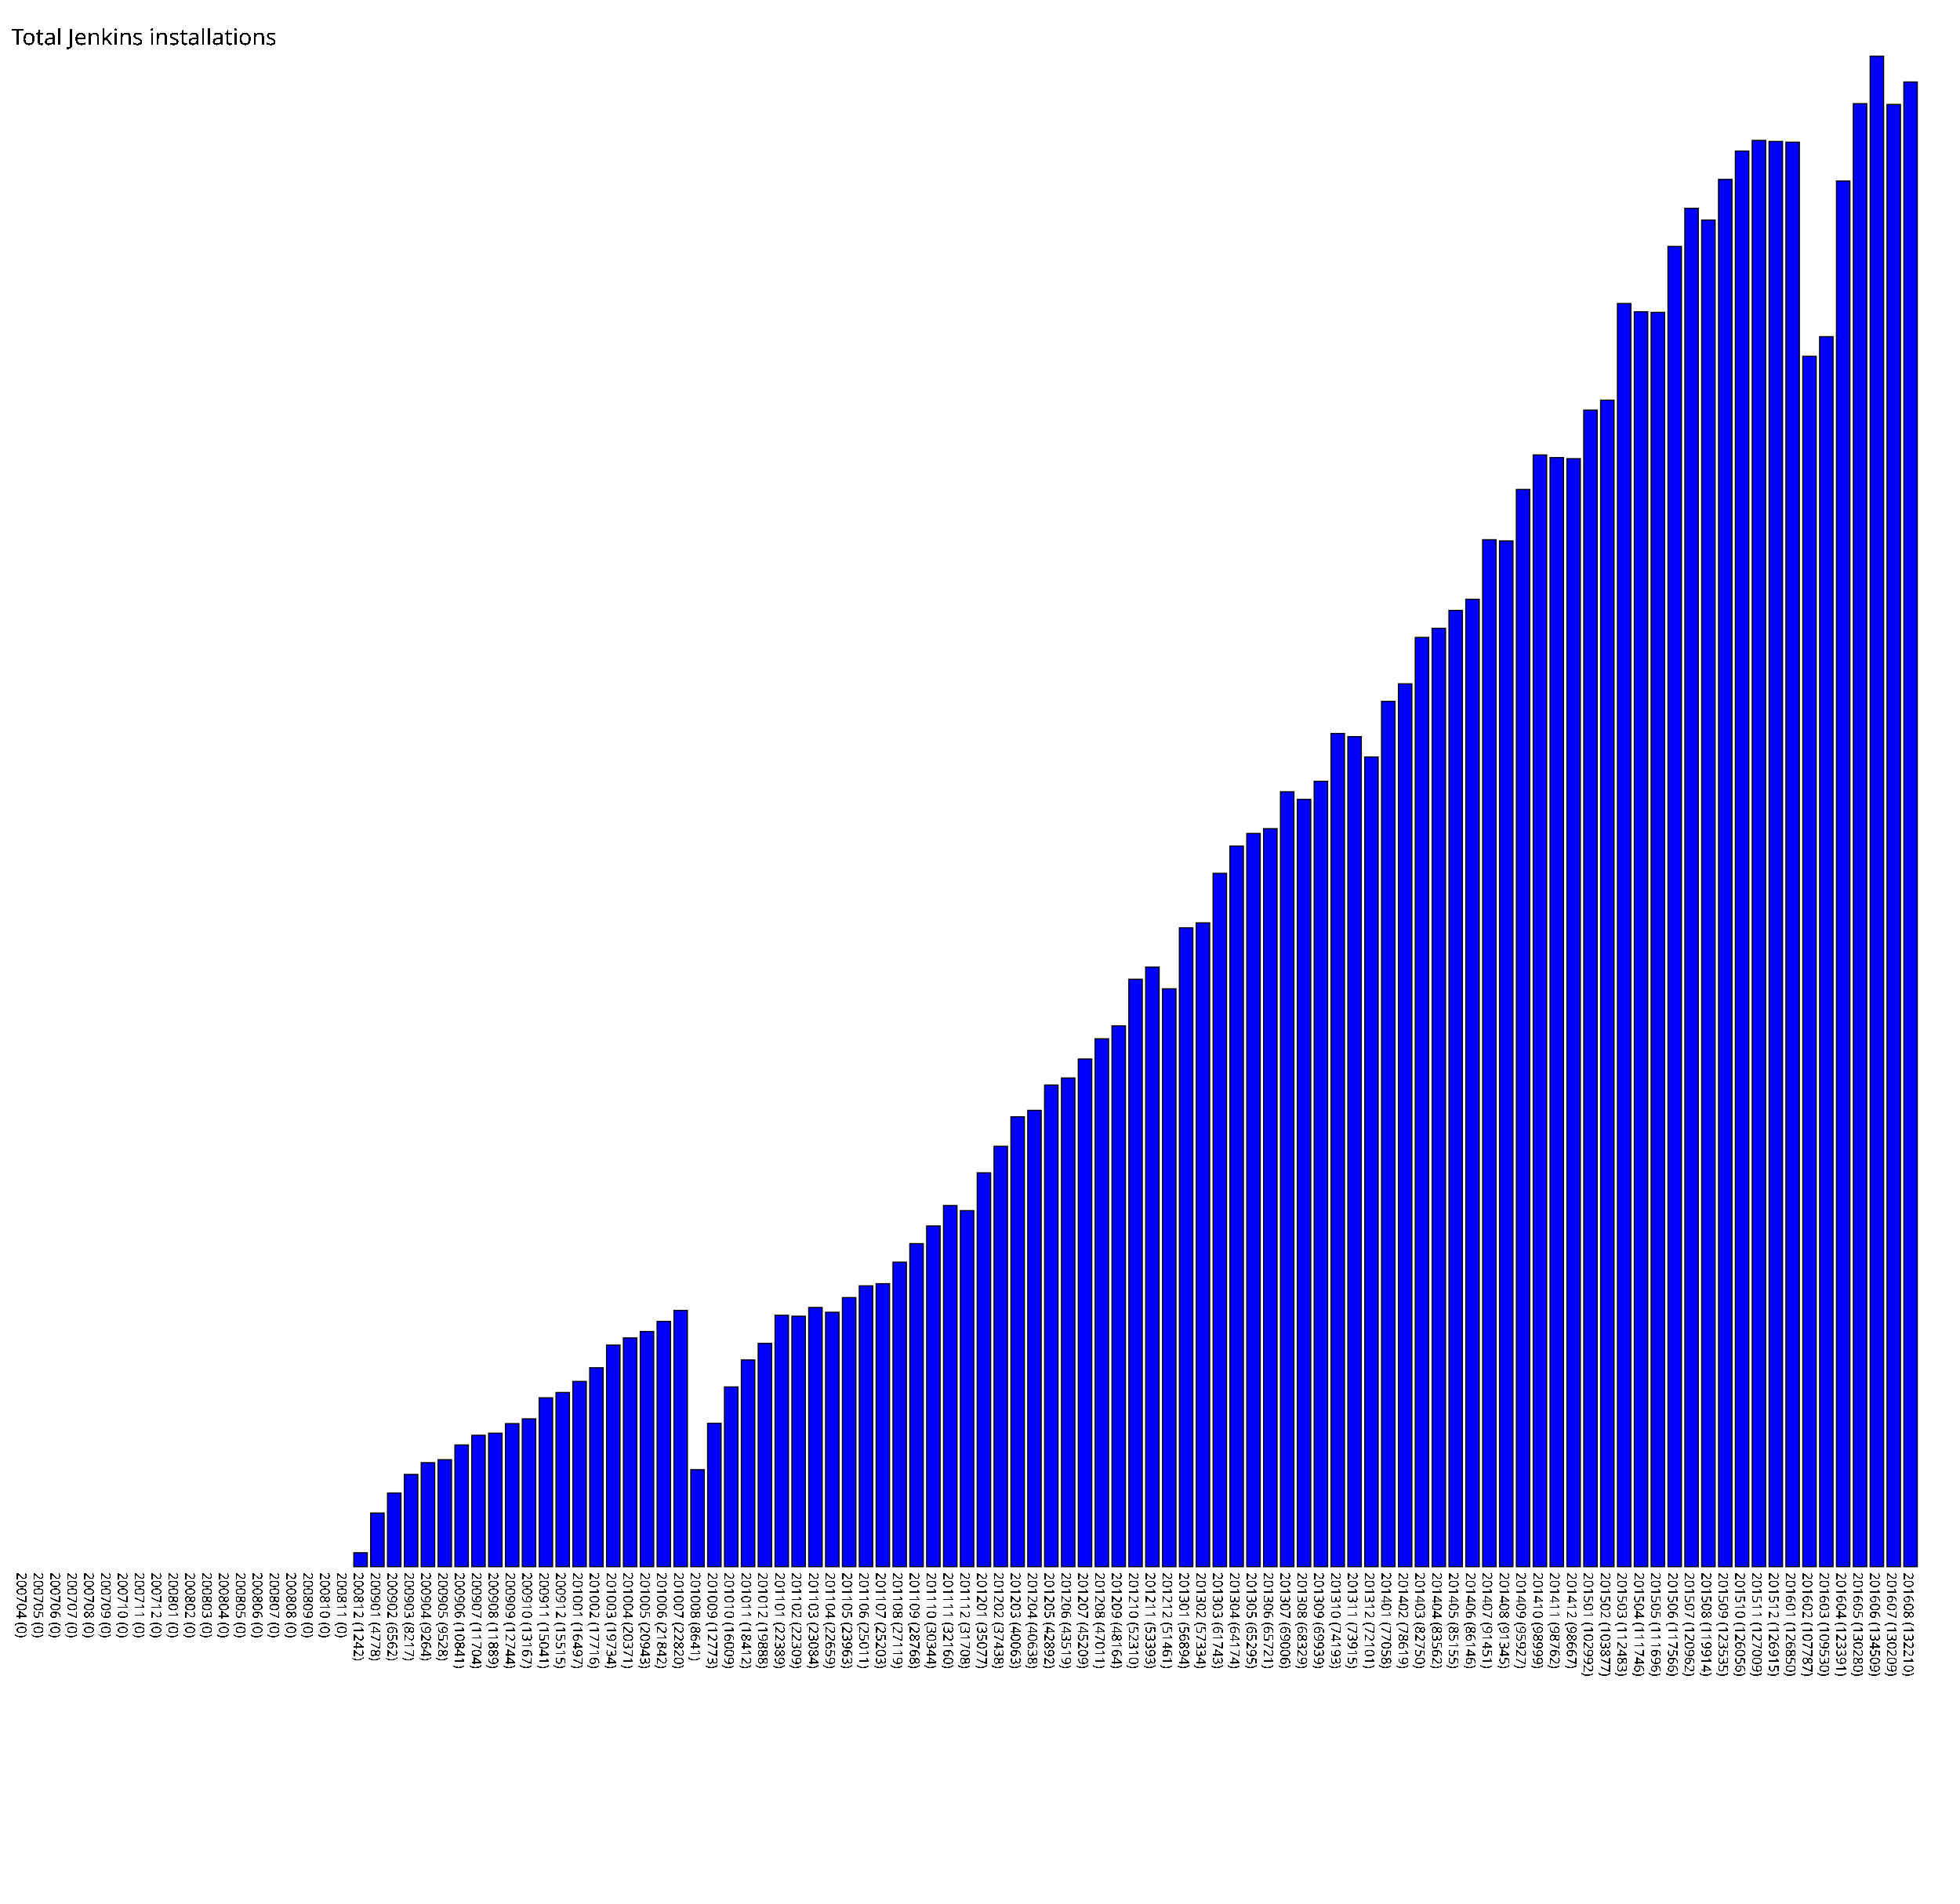
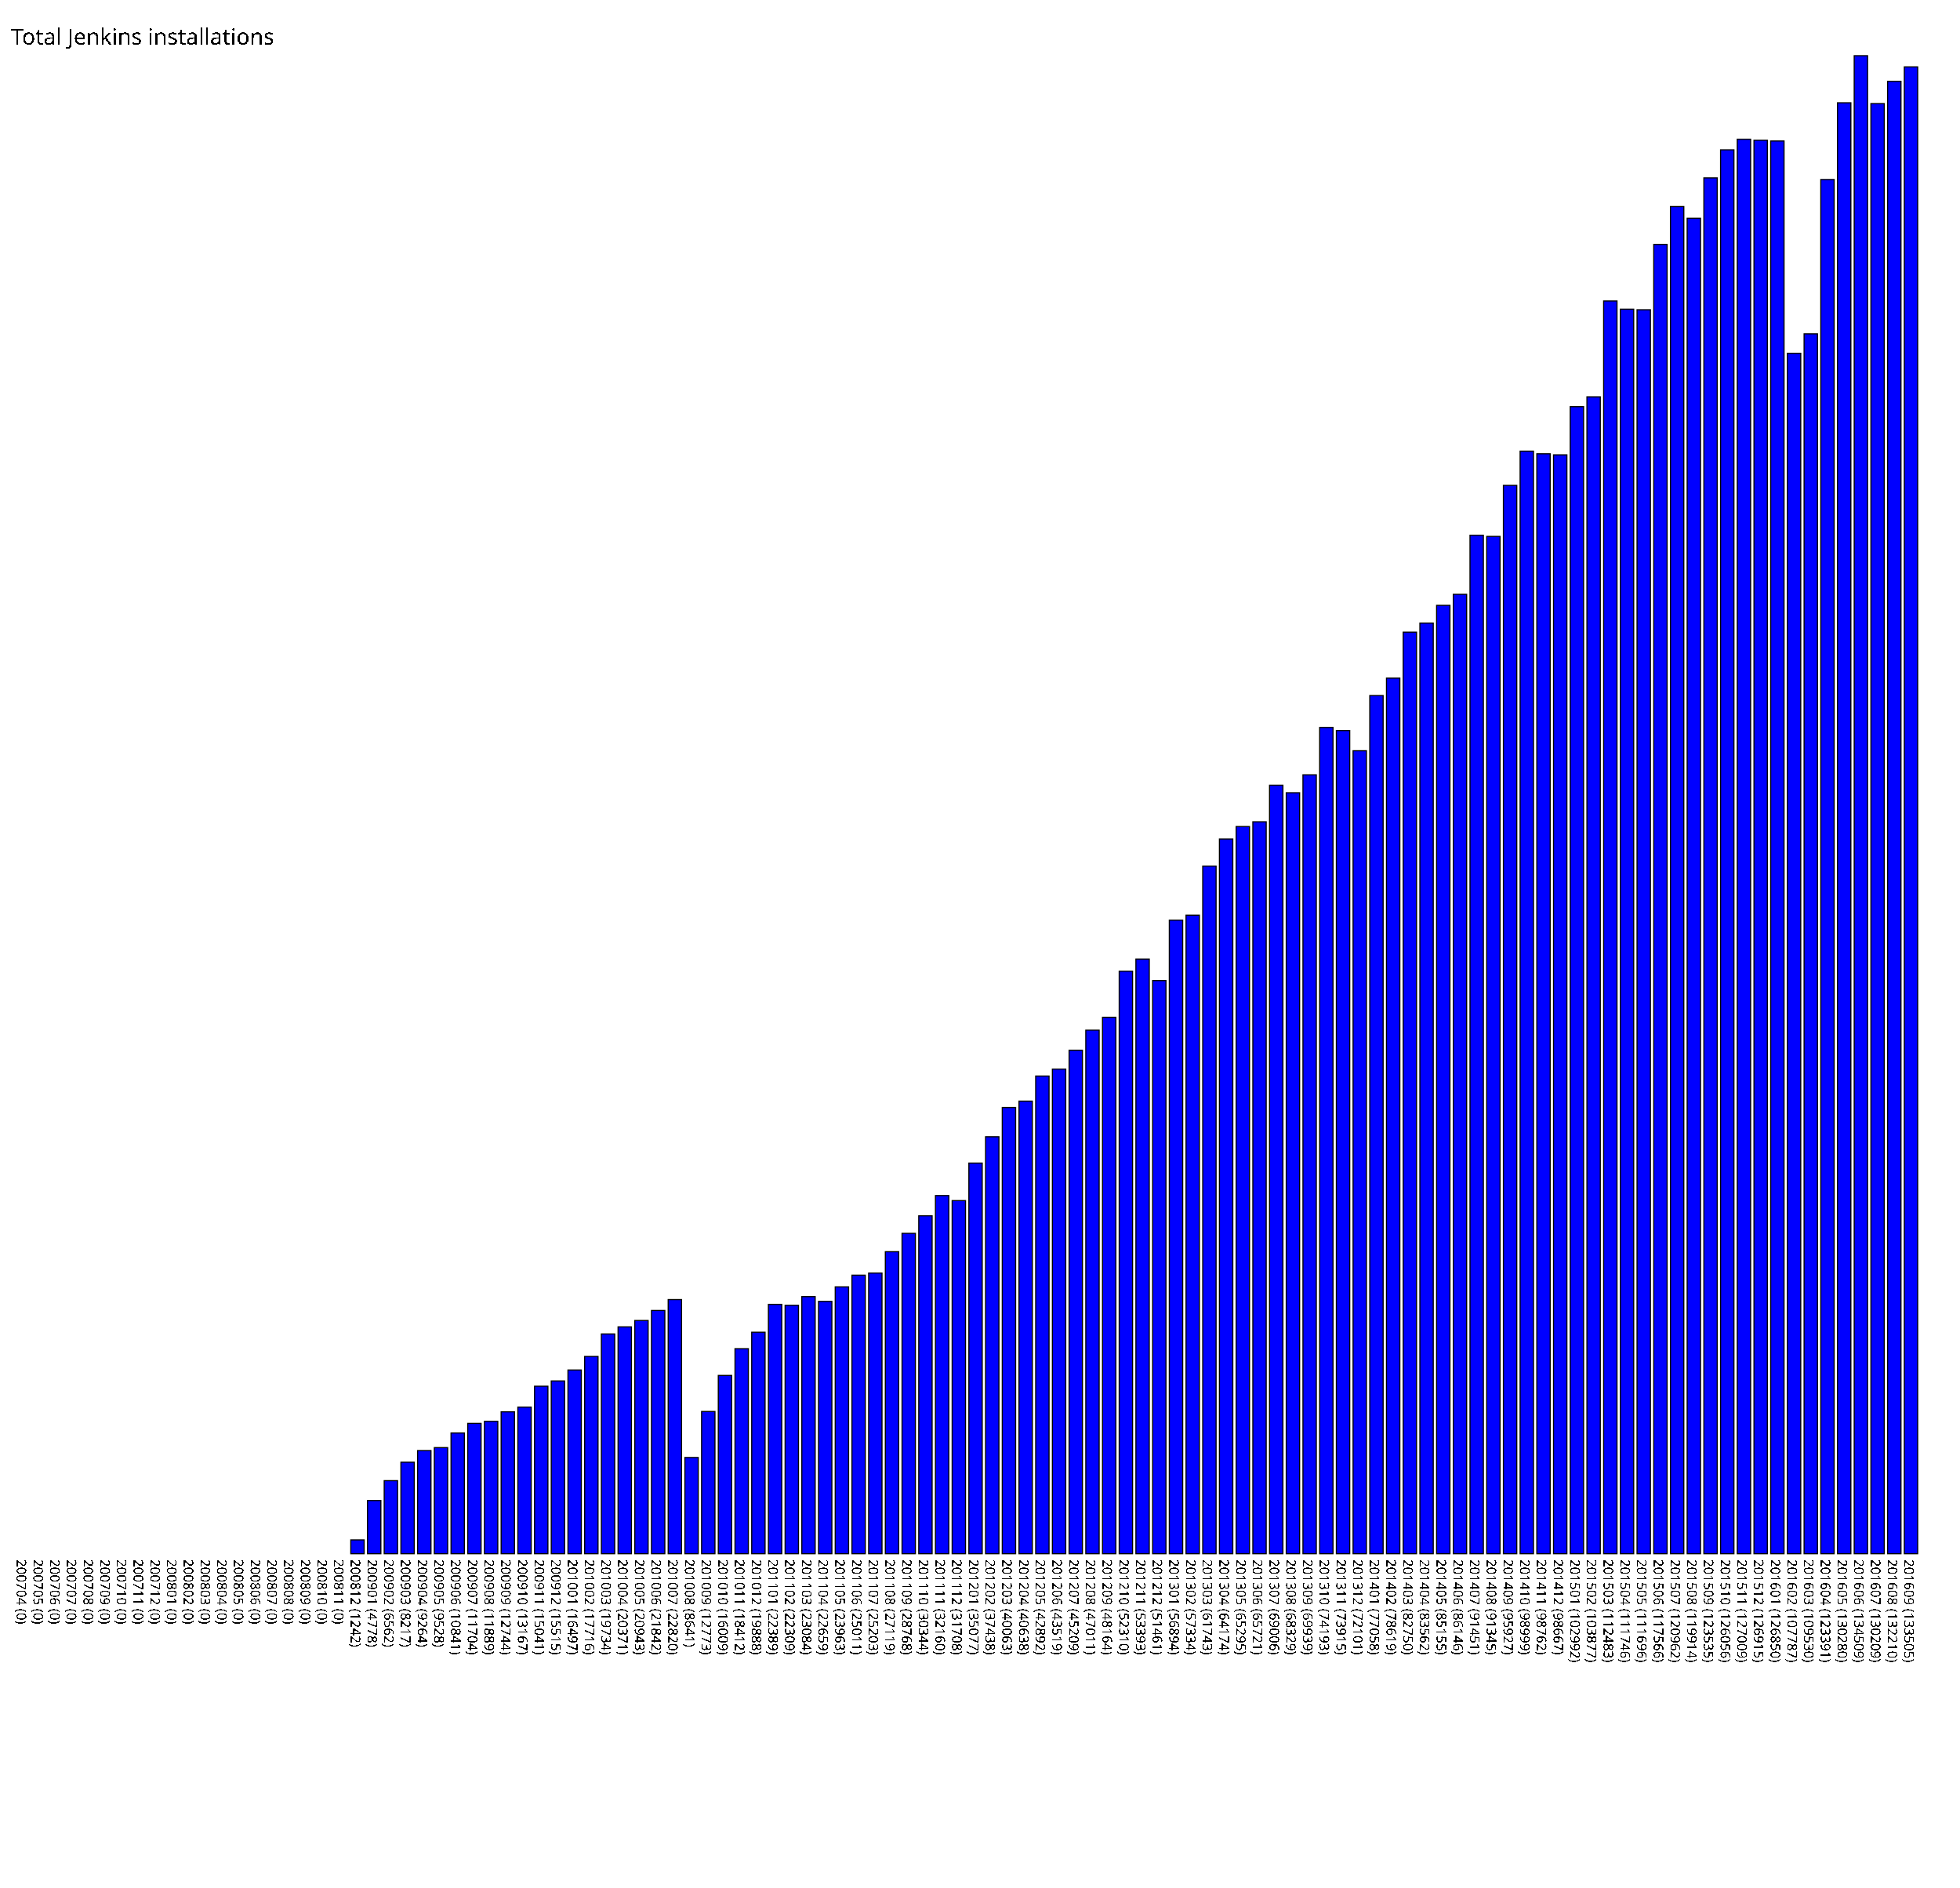
- <svg xmlns="http://www.w3.org/2000/svg" version="1.1" preserveAspectRatio="xMidYMid meet" viewBox="0 0 1745 1695.09">
+ <svg xmlns="http://www.w3.org/2000/svg" version="1.1" preserveAspectRatio="xMidYMid meet" viewBox="0 0 1760 1695.09">
  <rect fill="blue" height="0" stroke="black" width="12" x="15" y="1395.09" />
  <text x="15" y="1400.09" font-family="Tahoma" font-size="12" transform="rotate(90 15,1400.09)" text-rendering="optimizeSpeed" fill="#000000;">200704 (0)</text>
  <rect fill="blue" height="0" stroke="black" width="12" x="30" y="1395.09" />
  <text x="30" y="1400.09" font-family="Tahoma" font-size="12" transform="rotate(90 30,1400.09)" text-rendering="optimizeSpeed" fill="#000000;">200705 (0)</text>
  <rect fill="blue" height="0" stroke="black" width="12" x="45" y="1395.09" />
  <text x="45" y="1400.09" font-family="Tahoma" font-size="12" transform="rotate(90 45,1400.09)" text-rendering="optimizeSpeed" fill="#000000;">200706 (0)</text>
  <rect fill="blue" height="0" stroke="black" width="12" x="60" y="1395.09" />
  <text x="60" y="1400.09" font-family="Tahoma" font-size="12" transform="rotate(90 60,1400.09)" text-rendering="optimizeSpeed" fill="#000000;">200707 (0)</text>
  <rect fill="blue" height="0" stroke="black" width="12" x="75" y="1395.09" />
  <text x="75" y="1400.09" font-family="Tahoma" font-size="12" transform="rotate(90 75,1400.09)" text-rendering="optimizeSpeed" fill="#000000;">200708 (0)</text>
  <rect fill="blue" height="0" stroke="black" width="12" x="90" y="1395.09" />
  <text x="90" y="1400.09" font-family="Tahoma" font-size="12" transform="rotate(90 90,1400.09)" text-rendering="optimizeSpeed" fill="#000000;">200709 (0)</text>
  <rect fill="blue" height="0" stroke="black" width="12" x="105" y="1395.09" />
  <text x="105" y="1400.09" font-family="Tahoma" font-size="12" transform="rotate(90 105,1400.09)" text-rendering="optimizeSpeed" fill="#000000;">200710 (0)</text>
  <rect fill="blue" height="0" stroke="black" width="12" x="120" y="1395.09" />
  <text x="120" y="1400.09" font-family="Tahoma" font-size="12" transform="rotate(90 120,1400.09)" text-rendering="optimizeSpeed" fill="#000000;">200711 (0)</text>
  <rect fill="blue" height="0" stroke="black" width="12" x="135" y="1395.09" />
  <text x="135" y="1400.09" font-family="Tahoma" font-size="12" transform="rotate(90 135,1400.09)" text-rendering="optimizeSpeed" fill="#000000;">200712 (0)</text>
  <rect fill="blue" height="0" stroke="black" width="12" x="150" y="1395.09" />
  <text x="150" y="1400.09" font-family="Tahoma" font-size="12" transform="rotate(90 150,1400.09)" text-rendering="optimizeSpeed" fill="#000000;">200801 (0)</text>
  <rect fill="blue" height="0" stroke="black" width="12" x="165" y="1395.09" />
  <text x="165" y="1400.09" font-family="Tahoma" font-size="12" transform="rotate(90 165,1400.09)" text-rendering="optimizeSpeed" fill="#000000;">200802 (0)</text>
  <rect fill="blue" height="0" stroke="black" width="12" x="180" y="1395.09" />
  <text x="180" y="1400.09" font-family="Tahoma" font-size="12" transform="rotate(90 180,1400.09)" text-rendering="optimizeSpeed" fill="#000000;">200803 (0)</text>
  <rect fill="blue" height="0" stroke="black" width="12" x="195" y="1395.09" />
  <text x="195" y="1400.09" font-family="Tahoma" font-size="12" transform="rotate(90 195,1400.09)" text-rendering="optimizeSpeed" fill="#000000;">200804 (0)</text>
  <rect fill="blue" height="0" stroke="black" width="12" x="210" y="1395.09" />
  <text x="210" y="1400.09" font-family="Tahoma" font-size="12" transform="rotate(90 210,1400.09)" text-rendering="optimizeSpeed" fill="#000000;">200805 (0)</text>
  <rect fill="blue" height="0" stroke="black" width="12" x="225" y="1395.09" />
  <text x="225" y="1400.09" font-family="Tahoma" font-size="12" transform="rotate(90 225,1400.09)" text-rendering="optimizeSpeed" fill="#000000;">200806 (0)</text>
  <rect fill="blue" height="0" stroke="black" width="12" x="240" y="1395.09" />
  <text x="240" y="1400.09" font-family="Tahoma" font-size="12" transform="rotate(90 240,1400.09)" text-rendering="optimizeSpeed" fill="#000000;">200807 (0)</text>
  <rect fill="blue" height="0" stroke="black" width="12" x="255" y="1395.09" />
  <text x="255" y="1400.09" font-family="Tahoma" font-size="12" transform="rotate(90 255,1400.09)" text-rendering="optimizeSpeed" fill="#000000;">200808 (0)</text>
  <rect fill="blue" height="0" stroke="black" width="12" x="270" y="1395.09" />
  <text x="270" y="1400.09" font-family="Tahoma" font-size="12" transform="rotate(90 270,1400.09)" text-rendering="optimizeSpeed" fill="#000000;">200809 (0)</text>
  <rect fill="blue" height="0" stroke="black" width="12" x="285" y="1395.09" />
  <text x="285" y="1400.09" font-family="Tahoma" font-size="12" transform="rotate(90 285,1400.09)" text-rendering="optimizeSpeed" fill="#000000;">200810 (0)</text>
  <rect fill="blue" height="0" stroke="black" width="12" x="300" y="1395.09" />
  <text x="300" y="1400.09" font-family="Tahoma" font-size="12" transform="rotate(90 300,1400.09)" text-rendering="optimizeSpeed" fill="#000000;">200811 (0)</text>
  <rect fill="blue" height="12.42" stroke="black" width="12" x="315" y="1382.67" />
  <text x="315" y="1400.09" font-family="Tahoma" font-size="12" transform="rotate(90 315,1400.09)" text-rendering="optimizeSpeed" fill="#000000;">200812 (1242)</text>
  <rect fill="blue" height="47.78" stroke="black" width="12" x="330" y="1347.31" />
  <text x="330" y="1400.09" font-family="Tahoma" font-size="12" transform="rotate(90 330,1400.09)" text-rendering="optimizeSpeed" fill="#000000;">200901 (4778)</text>
  <rect fill="blue" height="65.62" stroke="black" width="12" x="345" y="1329.47" />
  <text x="345" y="1400.09" font-family="Tahoma" font-size="12" transform="rotate(90 345,1400.09)" text-rendering="optimizeSpeed" fill="#000000;">200902 (6562)</text>
  <rect fill="blue" height="82.17" stroke="black" width="12" x="360" y="1312.92" />
  <text x="360" y="1400.09" font-family="Tahoma" font-size="12" transform="rotate(90 360,1400.09)" text-rendering="optimizeSpeed" fill="#000000;">200903 (8217)</text>
  <rect fill="blue" height="92.64" stroke="black" width="12" x="375" y="1302.45" />
  <text x="375" y="1400.09" font-family="Tahoma" font-size="12" transform="rotate(90 375,1400.09)" text-rendering="optimizeSpeed" fill="#000000;">200904 (9264)</text>
  <rect fill="blue" height="95.28" stroke="black" width="12" x="390" y="1299.81" />
  <text x="390" y="1400.09" font-family="Tahoma" font-size="12" transform="rotate(90 390,1400.09)" text-rendering="optimizeSpeed" fill="#000000;">200905 (9528)</text>
  <rect fill="blue" height="108.41" stroke="black" width="12" x="405" y="1286.68" />
  <text x="405" y="1400.09" font-family="Tahoma" font-size="12" transform="rotate(90 405,1400.09)" text-rendering="optimizeSpeed" fill="#000000;">200906 (10841)</text>
  <rect fill="blue" height="117.04" stroke="black" width="12" x="420" y="1278.05" />
  <text x="420" y="1400.09" font-family="Tahoma" font-size="12" transform="rotate(90 420,1400.09)" text-rendering="optimizeSpeed" fill="#000000;">200907 (11704)</text>
  <rect fill="blue" height="118.89" stroke="black" width="12" x="435" y="1276.20" />
  <text x="435" y="1400.09" font-family="Tahoma" font-size="12" transform="rotate(90 435,1400.09)" text-rendering="optimizeSpeed" fill="#000000;">200908 (11889)</text>
  <rect fill="blue" height="127.44" stroke="black" width="12" x="450" y="1267.65" />
  <text x="450" y="1400.09" font-family="Tahoma" font-size="12" transform="rotate(90 450,1400.09)" text-rendering="optimizeSpeed" fill="#000000;">200909 (12744)</text>
  <rect fill="blue" height="131.67" stroke="black" width="12" x="465" y="1263.42" />
  <text x="465" y="1400.09" font-family="Tahoma" font-size="12" transform="rotate(90 465,1400.09)" text-rendering="optimizeSpeed" fill="#000000;">200910 (13167)</text>
  <rect fill="blue" height="150.41" stroke="black" width="12" x="480" y="1244.68" />
  <text x="480" y="1400.09" font-family="Tahoma" font-size="12" transform="rotate(90 480,1400.09)" text-rendering="optimizeSpeed" fill="#000000;">200911 (15041)</text>
  <rect fill="blue" height="155.15" stroke="black" width="12" x="495" y="1239.94" />
  <text x="495" y="1400.09" font-family="Tahoma" font-size="12" transform="rotate(90 495,1400.09)" text-rendering="optimizeSpeed" fill="#000000;">200912 (15515)</text>
  <rect fill="blue" height="164.97" stroke="black" width="12" x="510" y="1230.12" />
  <text x="510" y="1400.09" font-family="Tahoma" font-size="12" transform="rotate(90 510,1400.09)" text-rendering="optimizeSpeed" fill="#000000;">201001 (16497)</text>
  <rect fill="blue" height="177.16" stroke="black" width="12" x="525" y="1217.93" />
  <text x="525" y="1400.09" font-family="Tahoma" font-size="12" transform="rotate(90 525,1400.09)" text-rendering="optimizeSpeed" fill="#000000;">201002 (17716)</text>
  <rect fill="blue" height="197.34" stroke="black" width="12" x="540" y="1197.75" />
  <text x="540" y="1400.09" font-family="Tahoma" font-size="12" transform="rotate(90 540,1400.09)" text-rendering="optimizeSpeed" fill="#000000;">201003 (19734)</text>
  <rect fill="blue" height="203.71" stroke="black" width="12" x="555" y="1191.38" />
  <text x="555" y="1400.09" font-family="Tahoma" font-size="12" transform="rotate(90 555,1400.09)" text-rendering="optimizeSpeed" fill="#000000;">201004 (20371)</text>
  <rect fill="blue" height="209.43" stroke="black" width="12" x="570" y="1185.66" />
  <text x="570" y="1400.09" font-family="Tahoma" font-size="12" transform="rotate(90 570,1400.09)" text-rendering="optimizeSpeed" fill="#000000;">201005 (20943)</text>
  <rect fill="blue" height="218.42" stroke="black" width="12" x="585" y="1176.67" />
  <text x="585" y="1400.09" font-family="Tahoma" font-size="12" transform="rotate(90 585,1400.09)" text-rendering="optimizeSpeed" fill="#000000;">201006 (21842)</text>
  <rect fill="blue" height="228.2" stroke="black" width="12" x="600" y="1166.89" />
  <text x="600" y="1400.09" font-family="Tahoma" font-size="12" transform="rotate(90 600,1400.09)" text-rendering="optimizeSpeed" fill="#000000;">201007 (22820)</text>
  <rect fill="blue" height="86.41" stroke="black" width="12" x="615" y="1308.68" />
  <text x="615" y="1400.09" font-family="Tahoma" font-size="12" transform="rotate(90 615,1400.09)" text-rendering="optimizeSpeed" fill="#000000;">201008 (8641)</text>
  <rect fill="blue" height="127.73" stroke="black" width="12" x="630" y="1267.36" />
  <text x="630" y="1400.09" font-family="Tahoma" font-size="12" transform="rotate(90 630,1400.09)" text-rendering="optimizeSpeed" fill="#000000;">201009 (12773)</text>
  <rect fill="blue" height="160.09" stroke="black" width="12" x="645" y="1235.00" />
  <text x="645" y="1400.09" font-family="Tahoma" font-size="12" transform="rotate(90 645,1400.09)" text-rendering="optimizeSpeed" fill="#000000;">201010 (16009)</text>
  <rect fill="blue" height="184.12" stroke="black" width="12" x="660" y="1210.97" />
  <text x="660" y="1400.09" font-family="Tahoma" font-size="12" transform="rotate(90 660,1400.09)" text-rendering="optimizeSpeed" fill="#000000;">201011 (18412)</text>
  <rect fill="blue" height="198.88" stroke="black" width="12" x="675" y="1196.21" />
  <text x="675" y="1400.09" font-family="Tahoma" font-size="12" transform="rotate(90 675,1400.09)" text-rendering="optimizeSpeed" fill="#000000;">201012 (19888)</text>
  <rect fill="blue" height="223.89" stroke="black" width="12" x="690" y="1171.20" />
  <text x="690" y="1400.09" font-family="Tahoma" font-size="12" transform="rotate(90 690,1400.09)" text-rendering="optimizeSpeed" fill="#000000;">201101 (22389)</text>
  <rect fill="blue" height="223.09" stroke="black" width="12" x="705" y="1172.00" />
  <text x="705" y="1400.09" font-family="Tahoma" font-size="12" transform="rotate(90 705,1400.09)" text-rendering="optimizeSpeed" fill="#000000;">201102 (22309)</text>
  <rect fill="blue" height="230.84" stroke="black" width="12" x="720" y="1164.25" />
  <text x="720" y="1400.09" font-family="Tahoma" font-size="12" transform="rotate(90 720,1400.09)" text-rendering="optimizeSpeed" fill="#000000;">201103 (23084)</text>
  <rect fill="blue" height="226.59" stroke="black" width="12" x="735" y="1168.50" />
  <text x="735" y="1400.09" font-family="Tahoma" font-size="12" transform="rotate(90 735,1400.09)" text-rendering="optimizeSpeed" fill="#000000;">201104 (22659)</text>
  <rect fill="blue" height="239.63" stroke="black" width="12" x="750" y="1155.46" />
  <text x="750" y="1400.09" font-family="Tahoma" font-size="12" transform="rotate(90 750,1400.09)" text-rendering="optimizeSpeed" fill="#000000;">201105 (23963)</text>
  <rect fill="blue" height="250.11" stroke="black" width="12" x="765" y="1144.98" />
  <text x="765" y="1400.09" font-family="Tahoma" font-size="12" transform="rotate(90 765,1400.09)" text-rendering="optimizeSpeed" fill="#000000;">201106 (25011)</text>
  <rect fill="blue" height="252.03" stroke="black" width="12" x="780" y="1143.06" />
  <text x="780" y="1400.09" font-family="Tahoma" font-size="12" transform="rotate(90 780,1400.09)" text-rendering="optimizeSpeed" fill="#000000;">201107 (25203)</text>
  <rect fill="blue" height="271.19" stroke="black" width="12" x="795" y="1123.90" />
  <text x="795" y="1400.09" font-family="Tahoma" font-size="12" transform="rotate(90 795,1400.09)" text-rendering="optimizeSpeed" fill="#000000;">201108 (27119)</text>
  <rect fill="blue" height="287.68" stroke="black" width="12" x="810" y="1107.41" />
  <text x="810" y="1400.09" font-family="Tahoma" font-size="12" transform="rotate(90 810,1400.09)" text-rendering="optimizeSpeed" fill="#000000;">201109 (28768)</text>
  <rect fill="blue" height="303.44" stroke="black" width="12" x="825" y="1091.65" />
  <text x="825" y="1400.09" font-family="Tahoma" font-size="12" transform="rotate(90 825,1400.09)" text-rendering="optimizeSpeed" fill="#000000;">201110 (30344)</text>
  <rect fill="blue" height="321.6" stroke="black" width="12" x="840" y="1073.49" />
  <text x="840" y="1400.09" font-family="Tahoma" font-size="12" transform="rotate(90 840,1400.09)" text-rendering="optimizeSpeed" fill="#000000;">201111 (32160)</text>
  <rect fill="blue" height="317.08" stroke="black" width="12" x="855" y="1078.01" />
  <text x="855" y="1400.09" font-family="Tahoma" font-size="12" transform="rotate(90 855,1400.09)" text-rendering="optimizeSpeed" fill="#000000;">201112 (31708)</text>
  <rect fill="blue" height="350.77" stroke="black" width="12" x="870" y="1044.32" />
  <text x="870" y="1400.09" font-family="Tahoma" font-size="12" transform="rotate(90 870,1400.09)" text-rendering="optimizeSpeed" fill="#000000;">201201 (35077)</text>
  <rect fill="blue" height="374.38" stroke="black" width="12" x="885" y="1020.71" />
  <text x="885" y="1400.09" font-family="Tahoma" font-size="12" transform="rotate(90 885,1400.09)" text-rendering="optimizeSpeed" fill="#000000;">201202 (37438)</text>
  <rect fill="blue" height="400.63" stroke="black" width="12" x="900" y="994.46" />
  <text x="900" y="1400.09" font-family="Tahoma" font-size="12" transform="rotate(90 900,1400.09)" text-rendering="optimizeSpeed" fill="#000000;">201203 (40063)</text>
  <rect fill="blue" height="406.38" stroke="black" width="12" x="915" y="988.71" />
  <text x="915" y="1400.09" font-family="Tahoma" font-size="12" transform="rotate(90 915,1400.09)" text-rendering="optimizeSpeed" fill="#000000;">201204 (40638)</text>
  <rect fill="blue" height="428.92" stroke="black" width="12" x="930" y="966.17" />
  <text x="930" y="1400.09" font-family="Tahoma" font-size="12" transform="rotate(90 930,1400.09)" text-rendering="optimizeSpeed" fill="#000000;">201205 (42892)</text>
  <rect fill="blue" height="435.19" stroke="black" width="12" x="945" y="959.90" />
  <text x="945" y="1400.09" font-family="Tahoma" font-size="12" transform="rotate(90 945,1400.09)" text-rendering="optimizeSpeed" fill="#000000;">201206 (43519)</text>
  <rect fill="blue" height="452.09" stroke="black" width="12" x="960" y="943.00" />
  <text x="960" y="1400.09" font-family="Tahoma" font-size="12" transform="rotate(90 960,1400.09)" text-rendering="optimizeSpeed" fill="#000000;">201207 (45209)</text>
  <rect fill="blue" height="470.11" stroke="black" width="12" x="975" y="924.98" />
  <text x="975" y="1400.09" font-family="Tahoma" font-size="12" transform="rotate(90 975,1400.09)" text-rendering="optimizeSpeed" fill="#000000;">201208 (47011)</text>
  <rect fill="blue" height="481.64" stroke="black" width="12" x="990" y="913.45" />
  <text x="990" y="1400.09" font-family="Tahoma" font-size="12" transform="rotate(90 990,1400.09)" text-rendering="optimizeSpeed" fill="#000000;">201209 (48164)</text>
  <rect fill="blue" height="523.1" stroke="black" width="12" x="1005" y="871.99" />
  <text x="1005" y="1400.09" font-family="Tahoma" font-size="12" transform="rotate(90 1005,1400.09)" text-rendering="optimizeSpeed" fill="#000000;">201210 (52310)</text>
  <rect fill="blue" height="533.93" stroke="black" width="12" x="1020" y="861.16" />
  <text x="1020" y="1400.09" font-family="Tahoma" font-size="12" transform="rotate(90 1020,1400.09)" text-rendering="optimizeSpeed" fill="#000000;">201211 (53393)</text>
  <rect fill="blue" height="514.61" stroke="black" width="12" x="1035" y="880.48" />
  <text x="1035" y="1400.09" font-family="Tahoma" font-size="12" transform="rotate(90 1035,1400.09)" text-rendering="optimizeSpeed" fill="#000000;">201212 (51461)</text>
  <rect fill="blue" height="568.94" stroke="black" width="12" x="1050" y="826.15" />
  <text x="1050" y="1400.09" font-family="Tahoma" font-size="12" transform="rotate(90 1050,1400.09)" text-rendering="optimizeSpeed" fill="#000000;">201301 (56894)</text>
  <rect fill="blue" height="573.34" stroke="black" width="12" x="1065" y="821.75" />
  <text x="1065" y="1400.09" font-family="Tahoma" font-size="12" transform="rotate(90 1065,1400.09)" text-rendering="optimizeSpeed" fill="#000000;">201302 (57334)</text>
  <rect fill="blue" height="617.43" stroke="black" width="12" x="1080" y="777.66" />
  <text x="1080" y="1400.09" font-family="Tahoma" font-size="12" transform="rotate(90 1080,1400.09)" text-rendering="optimizeSpeed" fill="#000000;">201303 (61743)</text>
  <rect fill="blue" height="641.74" stroke="black" width="12" x="1095" y="753.35" />
  <text x="1095" y="1400.09" font-family="Tahoma" font-size="12" transform="rotate(90 1095,1400.09)" text-rendering="optimizeSpeed" fill="#000000;">201304 (64174)</text>
  <rect fill="blue" height="652.95" stroke="black" width="12" x="1110" y="742.14" />
  <text x="1110" y="1400.09" font-family="Tahoma" font-size="12" transform="rotate(90 1110,1400.09)" text-rendering="optimizeSpeed" fill="#000000;">201305 (65295)</text>
  <rect fill="blue" height="657.21" stroke="black" width="12" x="1125" y="737.88" />
  <text x="1125" y="1400.09" font-family="Tahoma" font-size="12" transform="rotate(90 1125,1400.09)" text-rendering="optimizeSpeed" fill="#000000;">201306 (65721)</text>
  <rect fill="blue" height="690.06" stroke="black" width="12" x="1140" y="705.03" />
  <text x="1140" y="1400.09" font-family="Tahoma" font-size="12" transform="rotate(90 1140,1400.09)" text-rendering="optimizeSpeed" fill="#000000;">201307 (69006)</text>
  <rect fill="blue" height="683.29" stroke="black" width="12" x="1155" y="711.80" />
  <text x="1155" y="1400.09" font-family="Tahoma" font-size="12" transform="rotate(90 1155,1400.09)" text-rendering="optimizeSpeed" fill="#000000;">201308 (68329)</text>
  <rect fill="blue" height="699.39" stroke="black" width="12" x="1170" y="695.70" />
  <text x="1170" y="1400.09" font-family="Tahoma" font-size="12" transform="rotate(90 1170,1400.09)" text-rendering="optimizeSpeed" fill="#000000;">201309 (69939)</text>
  <rect fill="blue" height="741.93" stroke="black" width="12" x="1185" y="653.16" />
  <text x="1185" y="1400.09" font-family="Tahoma" font-size="12" transform="rotate(90 1185,1400.09)" text-rendering="optimizeSpeed" fill="#000000;">201310 (74193)</text>
  <rect fill="blue" height="739.15" stroke="black" width="12" x="1200" y="655.94" />
  <text x="1200" y="1400.09" font-family="Tahoma" font-size="12" transform="rotate(90 1200,1400.09)" text-rendering="optimizeSpeed" fill="#000000;">201311 (73915)</text>
  <rect fill="blue" height="721.01" stroke="black" width="12" x="1215" y="674.08" />
  <text x="1215" y="1400.09" font-family="Tahoma" font-size="12" transform="rotate(90 1215,1400.09)" text-rendering="optimizeSpeed" fill="#000000;">201312 (72101)</text>
  <rect fill="blue" height="770.58" stroke="black" width="12" x="1230" y="624.51" />
  <text x="1230" y="1400.09" font-family="Tahoma" font-size="12" transform="rotate(90 1230,1400.09)" text-rendering="optimizeSpeed" fill="#000000;">201401 (77058)</text>
  <rect fill="blue" height="786.19" stroke="black" width="12" x="1245" y="608.90" />
  <text x="1245" y="1400.09" font-family="Tahoma" font-size="12" transform="rotate(90 1245,1400.09)" text-rendering="optimizeSpeed" fill="#000000;">201402 (78619)</text>
  <rect fill="blue" height="827.5" stroke="black" width="12" x="1260" y="567.59" />
  <text x="1260" y="1400.09" font-family="Tahoma" font-size="12" transform="rotate(90 1260,1400.09)" text-rendering="optimizeSpeed" fill="#000000;">201403 (82750)</text>
  <rect fill="blue" height="835.62" stroke="black" width="12" x="1275" y="559.47" />
  <text x="1275" y="1400.09" font-family="Tahoma" font-size="12" transform="rotate(90 1275,1400.09)" text-rendering="optimizeSpeed" fill="#000000;">201404 (83562)</text>
  <rect fill="blue" height="851.55" stroke="black" width="12" x="1290" y="543.54" />
  <text x="1290" y="1400.09" font-family="Tahoma" font-size="12" transform="rotate(90 1290,1400.09)" text-rendering="optimizeSpeed" fill="#000000;">201405 (85155)</text>
  <rect fill="blue" height="861.46" stroke="black" width="12" x="1305" y="533.63" />
  <text x="1305" y="1400.09" font-family="Tahoma" font-size="12" transform="rotate(90 1305,1400.09)" text-rendering="optimizeSpeed" fill="#000000;">201406 (86146)</text>
  <rect fill="blue" height="914.51" stroke="black" width="12" x="1320" y="480.58" />
  <text x="1320" y="1400.09" font-family="Tahoma" font-size="12" transform="rotate(90 1320,1400.09)" text-rendering="optimizeSpeed" fill="#000000;">201407 (91451)</text>
  <rect fill="blue" height="913.45" stroke="black" width="12" x="1335" y="481.64" />
  <text x="1335" y="1400.09" font-family="Tahoma" font-size="12" transform="rotate(90 1335,1400.09)" text-rendering="optimizeSpeed" fill="#000000;">201408 (91345)</text>
  <rect fill="blue" height="959.27" stroke="black" width="12" x="1350" y="435.82" />
  <text x="1350" y="1400.09" font-family="Tahoma" font-size="12" transform="rotate(90 1350,1400.09)" text-rendering="optimizeSpeed" fill="#000000;">201409 (95927)</text>
  <rect fill="blue" height="989.99" stroke="black" width="12" x="1365" y="405.10" />
  <text x="1365" y="1400.09" font-family="Tahoma" font-size="12" transform="rotate(90 1365,1400.09)" text-rendering="optimizeSpeed" fill="#000000;">201410 (98999)</text>
  <rect fill="blue" height="987.62" stroke="black" width="12" x="1380" y="407.47" />
  <text x="1380" y="1400.09" font-family="Tahoma" font-size="12" transform="rotate(90 1380,1400.09)" text-rendering="optimizeSpeed" fill="#000000;">201411 (98762)</text>
  <rect fill="blue" height="986.67" stroke="black" width="12" x="1395" y="408.42" />
  <text x="1395" y="1400.09" font-family="Tahoma" font-size="12" transform="rotate(90 1395,1400.09)" text-rendering="optimizeSpeed" fill="#000000;">201412 (98667)</text>
  <rect fill="blue" height="1029.92" stroke="black" width="12" x="1410" y="365.17" />
  <text x="1410" y="1400.09" font-family="Tahoma" font-size="12" transform="rotate(90 1410,1400.09)" text-rendering="optimizeSpeed" fill="#000000;">201501 (102992)</text>
  <rect fill="blue" height="1038.77" stroke="black" width="12" x="1425" y="356.32" />
  <text x="1425" y="1400.09" font-family="Tahoma" font-size="12" transform="rotate(90 1425,1400.09)" text-rendering="optimizeSpeed" fill="#000000;">201502 (103877)</text>
  <rect fill="blue" height="1124.83" stroke="black" width="12" x="1440" y="270.26" />
  <text x="1440" y="1400.09" font-family="Tahoma" font-size="12" transform="rotate(90 1440,1400.09)" text-rendering="optimizeSpeed" fill="#000000;">201503 (112483)</text>
  <rect fill="blue" height="1117.46" stroke="black" width="12" x="1455" y="277.63" />
  <text x="1455" y="1400.09" font-family="Tahoma" font-size="12" transform="rotate(90 1455,1400.09)" text-rendering="optimizeSpeed" fill="#000000;">201504 (111746)</text>
  <rect fill="blue" height="1116.96" stroke="black" width="12" x="1470" y="278.13" />
  <text x="1470" y="1400.09" font-family="Tahoma" font-size="12" transform="rotate(90 1470,1400.09)" text-rendering="optimizeSpeed" fill="#000000;">201505 (111696)</text>
  <rect fill="blue" height="1175.66" stroke="black" width="12" x="1485" y="219.43" />
  <text x="1485" y="1400.09" font-family="Tahoma" font-size="12" transform="rotate(90 1485,1400.09)" text-rendering="optimizeSpeed" fill="#000000;">201506 (117566)</text>
  <rect fill="blue" height="1209.62" stroke="black" width="12" x="1500" y="185.47" />
  <text x="1500" y="1400.09" font-family="Tahoma" font-size="12" transform="rotate(90 1500,1400.09)" text-rendering="optimizeSpeed" fill="#000000;">201507 (120962)</text>
  <rect fill="blue" height="1199.14" stroke="black" width="12" x="1515" y="195.95" />
  <text x="1515" y="1400.09" font-family="Tahoma" font-size="12" transform="rotate(90 1515,1400.09)" text-rendering="optimizeSpeed" fill="#000000;">201508 (119914)</text>
  <rect fill="blue" height="1235.35" stroke="black" width="12" x="1530" y="159.74" />
  <text x="1530" y="1400.09" font-family="Tahoma" font-size="12" transform="rotate(90 1530,1400.09)" text-rendering="optimizeSpeed" fill="#000000;">201509 (123535)</text>
  <rect fill="blue" height="1260.56" stroke="black" width="12" x="1545" y="134.53" />
  <text x="1545" y="1400.09" font-family="Tahoma" font-size="12" transform="rotate(90 1545,1400.09)" text-rendering="optimizeSpeed" fill="#000000;">201510 (126056)</text>
  <rect fill="blue" height="1270.09" stroke="black" width="12" x="1560" y="125.00" />
  <text x="1560" y="1400.09" font-family="Tahoma" font-size="12" transform="rotate(90 1560,1400.09)" text-rendering="optimizeSpeed" fill="#000000;">201511 (127009)</text>
  <rect fill="blue" height="1269.15" stroke="black" width="12" x="1575" y="125.94" />
  <text x="1575" y="1400.09" font-family="Tahoma" font-size="12" transform="rotate(90 1575,1400.09)" text-rendering="optimizeSpeed" fill="#000000;">201512 (126915)</text>
  <rect fill="blue" height="1268.5" stroke="black" width="12" x="1590" y="126.59" />
  <text x="1590" y="1400.09" font-family="Tahoma" font-size="12" transform="rotate(90 1590,1400.09)" text-rendering="optimizeSpeed" fill="#000000;">201601 (126850)</text>
  <rect fill="blue" height="1077.87" stroke="black" width="12" x="1605" y="317.22" />
  <text x="1605" y="1400.09" font-family="Tahoma" font-size="12" transform="rotate(90 1605,1400.09)" text-rendering="optimizeSpeed" fill="#000000;">201602 (107787)</text>
  <rect fill="blue" height="1095.3" stroke="black" width="12" x="1620" y="299.79" />
  <text x="1620" y="1400.09" font-family="Tahoma" font-size="12" transform="rotate(90 1620,1400.09)" text-rendering="optimizeSpeed" fill="#000000;">201603 (109530)</text>
  <rect fill="blue" height="1233.91" stroke="black" width="12" x="1635" y="161.18" />
  <text x="1635" y="1400.09" font-family="Tahoma" font-size="12" transform="rotate(90 1635,1400.09)" text-rendering="optimizeSpeed" fill="#000000;">201604 (123391)</text>
  <rect fill="blue" height="1302.8" stroke="black" width="12" x="1650" y="92.29" />
  <text x="1650" y="1400.09" font-family="Tahoma" font-size="12" transform="rotate(90 1650,1400.09)" text-rendering="optimizeSpeed" fill="#000000;">201605 (130280)</text>
  <rect fill="blue" height="1345.09" stroke="black" width="12" x="1665" y="50.00" />
  <text x="1665" y="1400.09" font-family="Tahoma" font-size="12" transform="rotate(90 1665,1400.09)" text-rendering="optimizeSpeed" fill="#000000;">201606 (134509)</text>
  <rect fill="blue" height="1302.09" stroke="black" width="12" x="1680" y="93.00" />
  <text x="1680" y="1400.09" font-family="Tahoma" font-size="12" transform="rotate(90 1680,1400.09)" text-rendering="optimizeSpeed" fill="#000000;">201607 (130209)</text>
  <rect fill="blue" height="1322.1" stroke="black" width="12" x="1695" y="72.99" />
  <text x="1695" y="1400.09" font-family="Tahoma" font-size="12" transform="rotate(90 1695,1400.09)" text-rendering="optimizeSpeed" fill="#000000;">201608 (132210)</text>
+   <rect fill="blue" height="1335.05" stroke="black" width="12" x="1710" y="60.04" />
+   <text x="1710" y="1400.09" font-family="Tahoma" font-size="12" transform="rotate(90 1710,1400.09)" text-rendering="optimizeSpeed" fill="#000000;">201609 (133505)</text>
  <text x="10" y="40" font-family="Tahoma" font-size="20" text-rendering="optimizeSpeed" fill="#000000;">Total Jenkins installations</text>
</svg>
